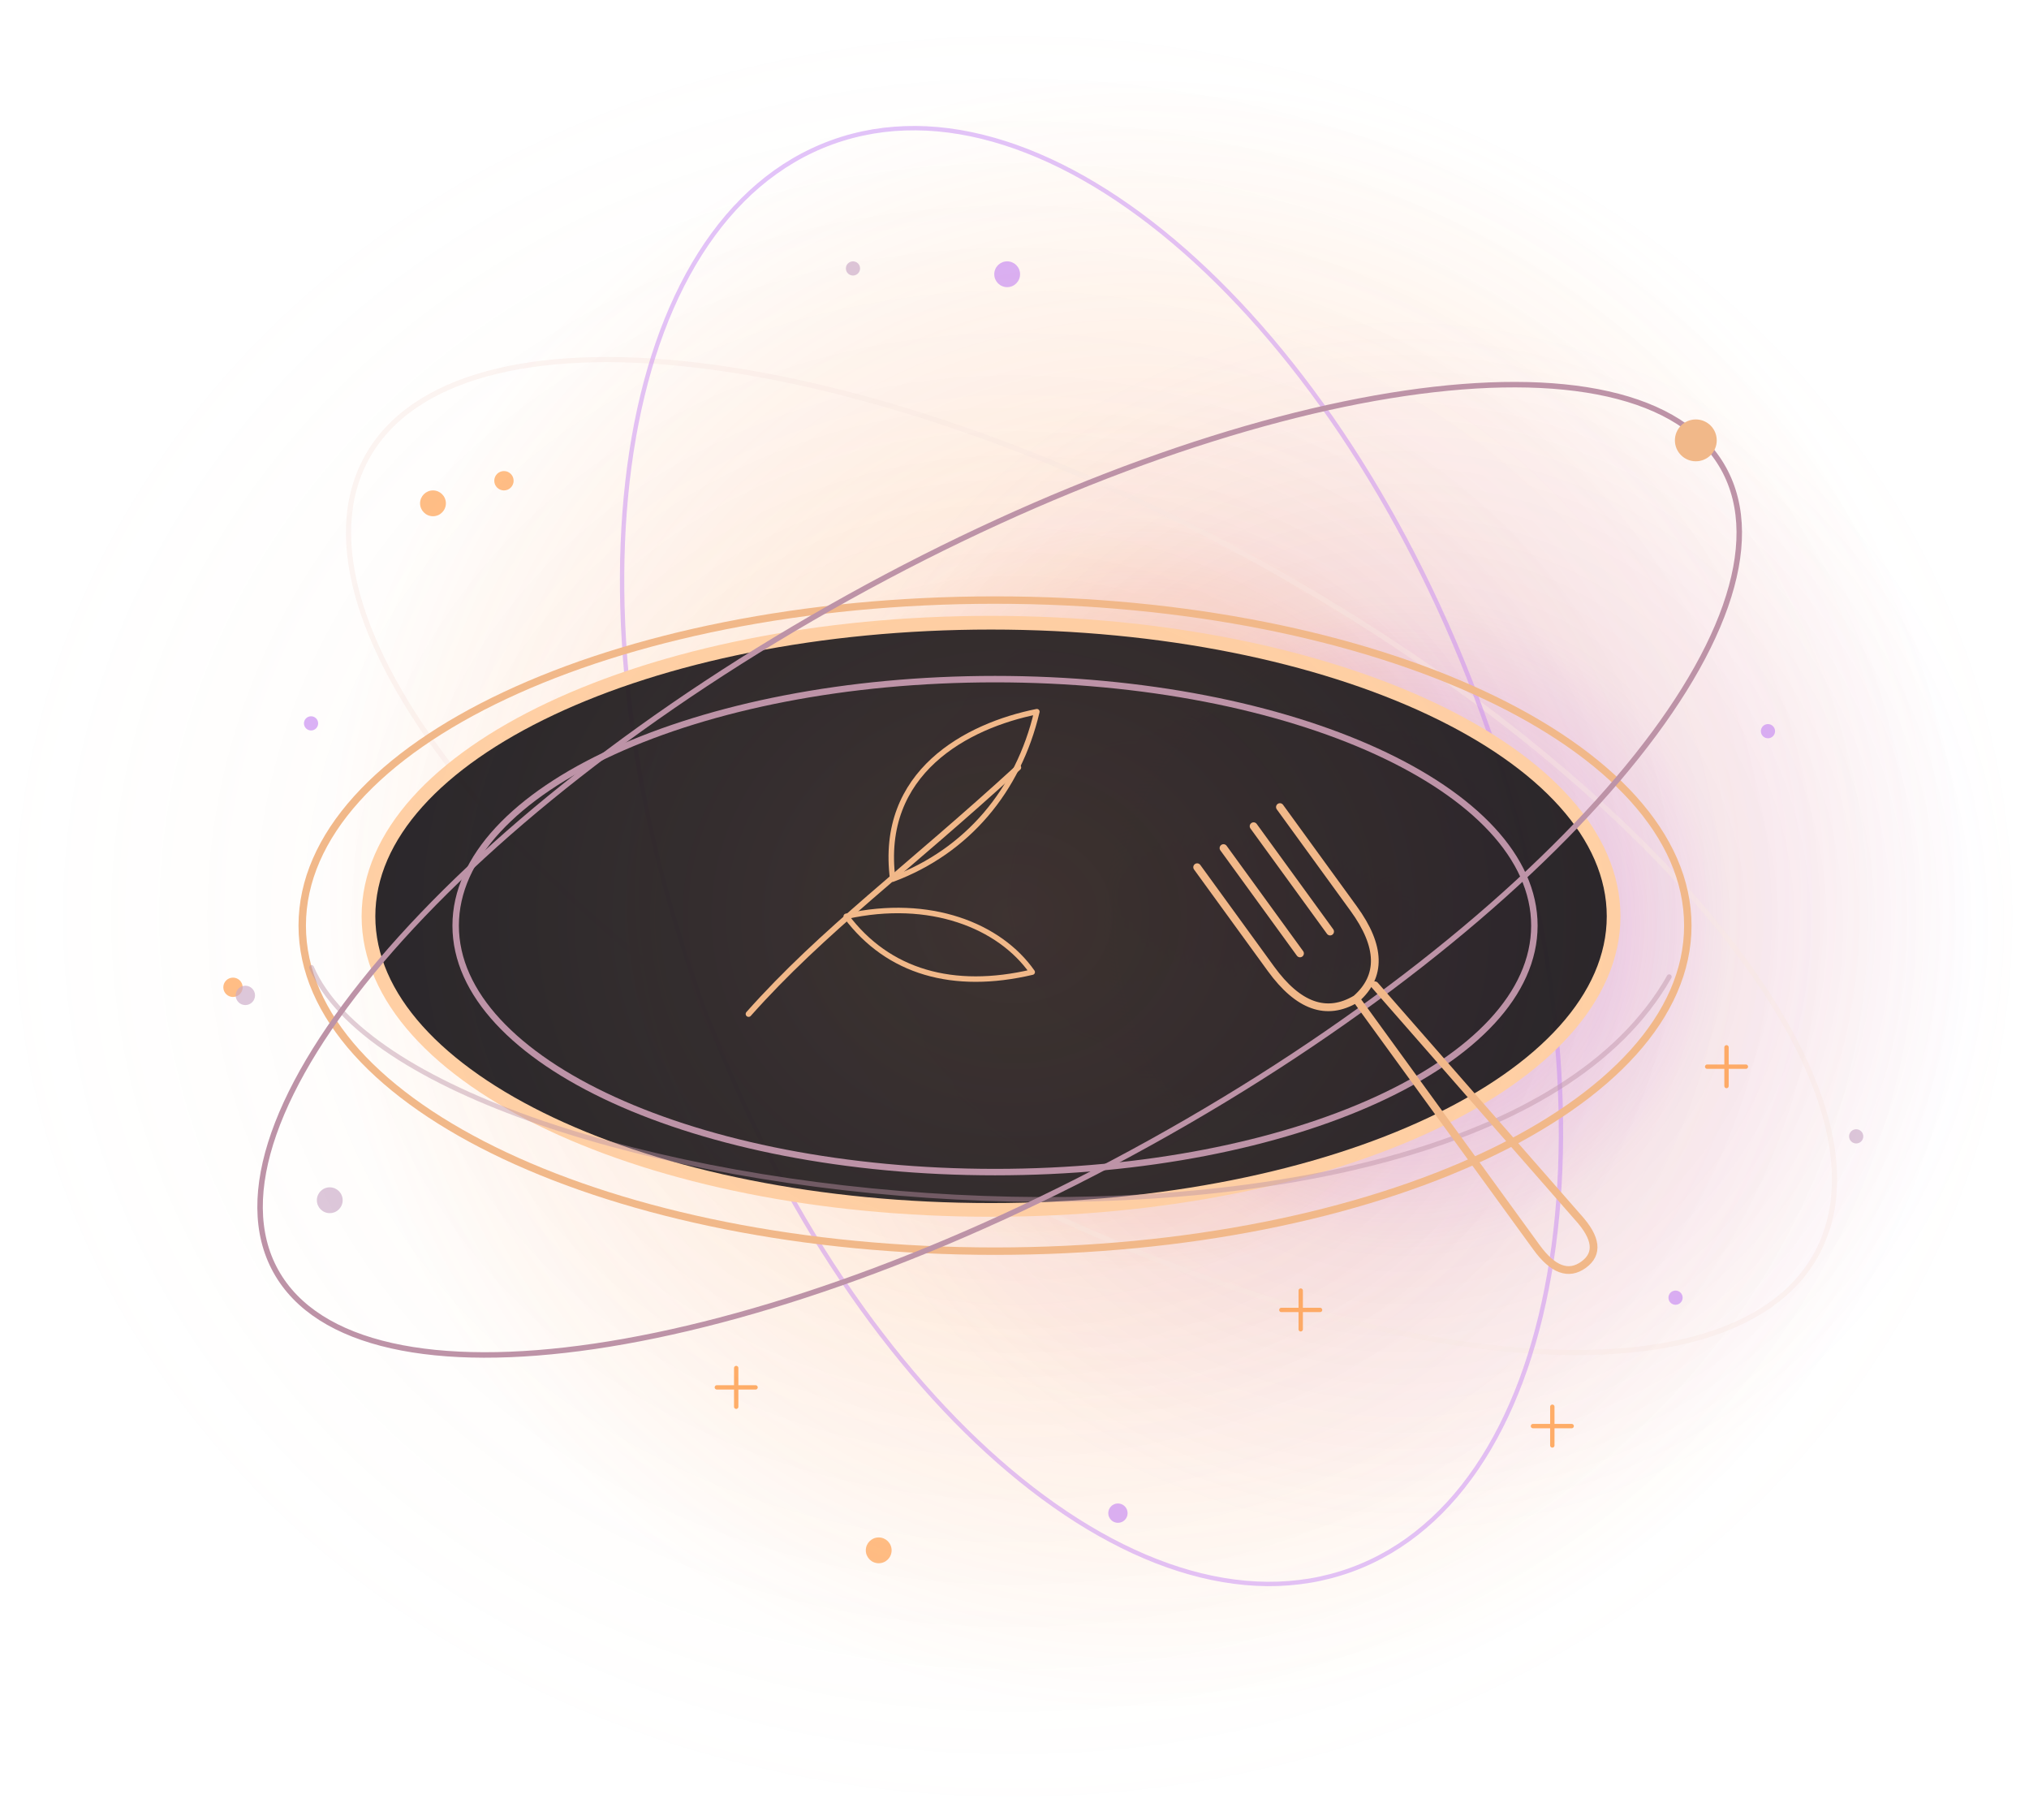
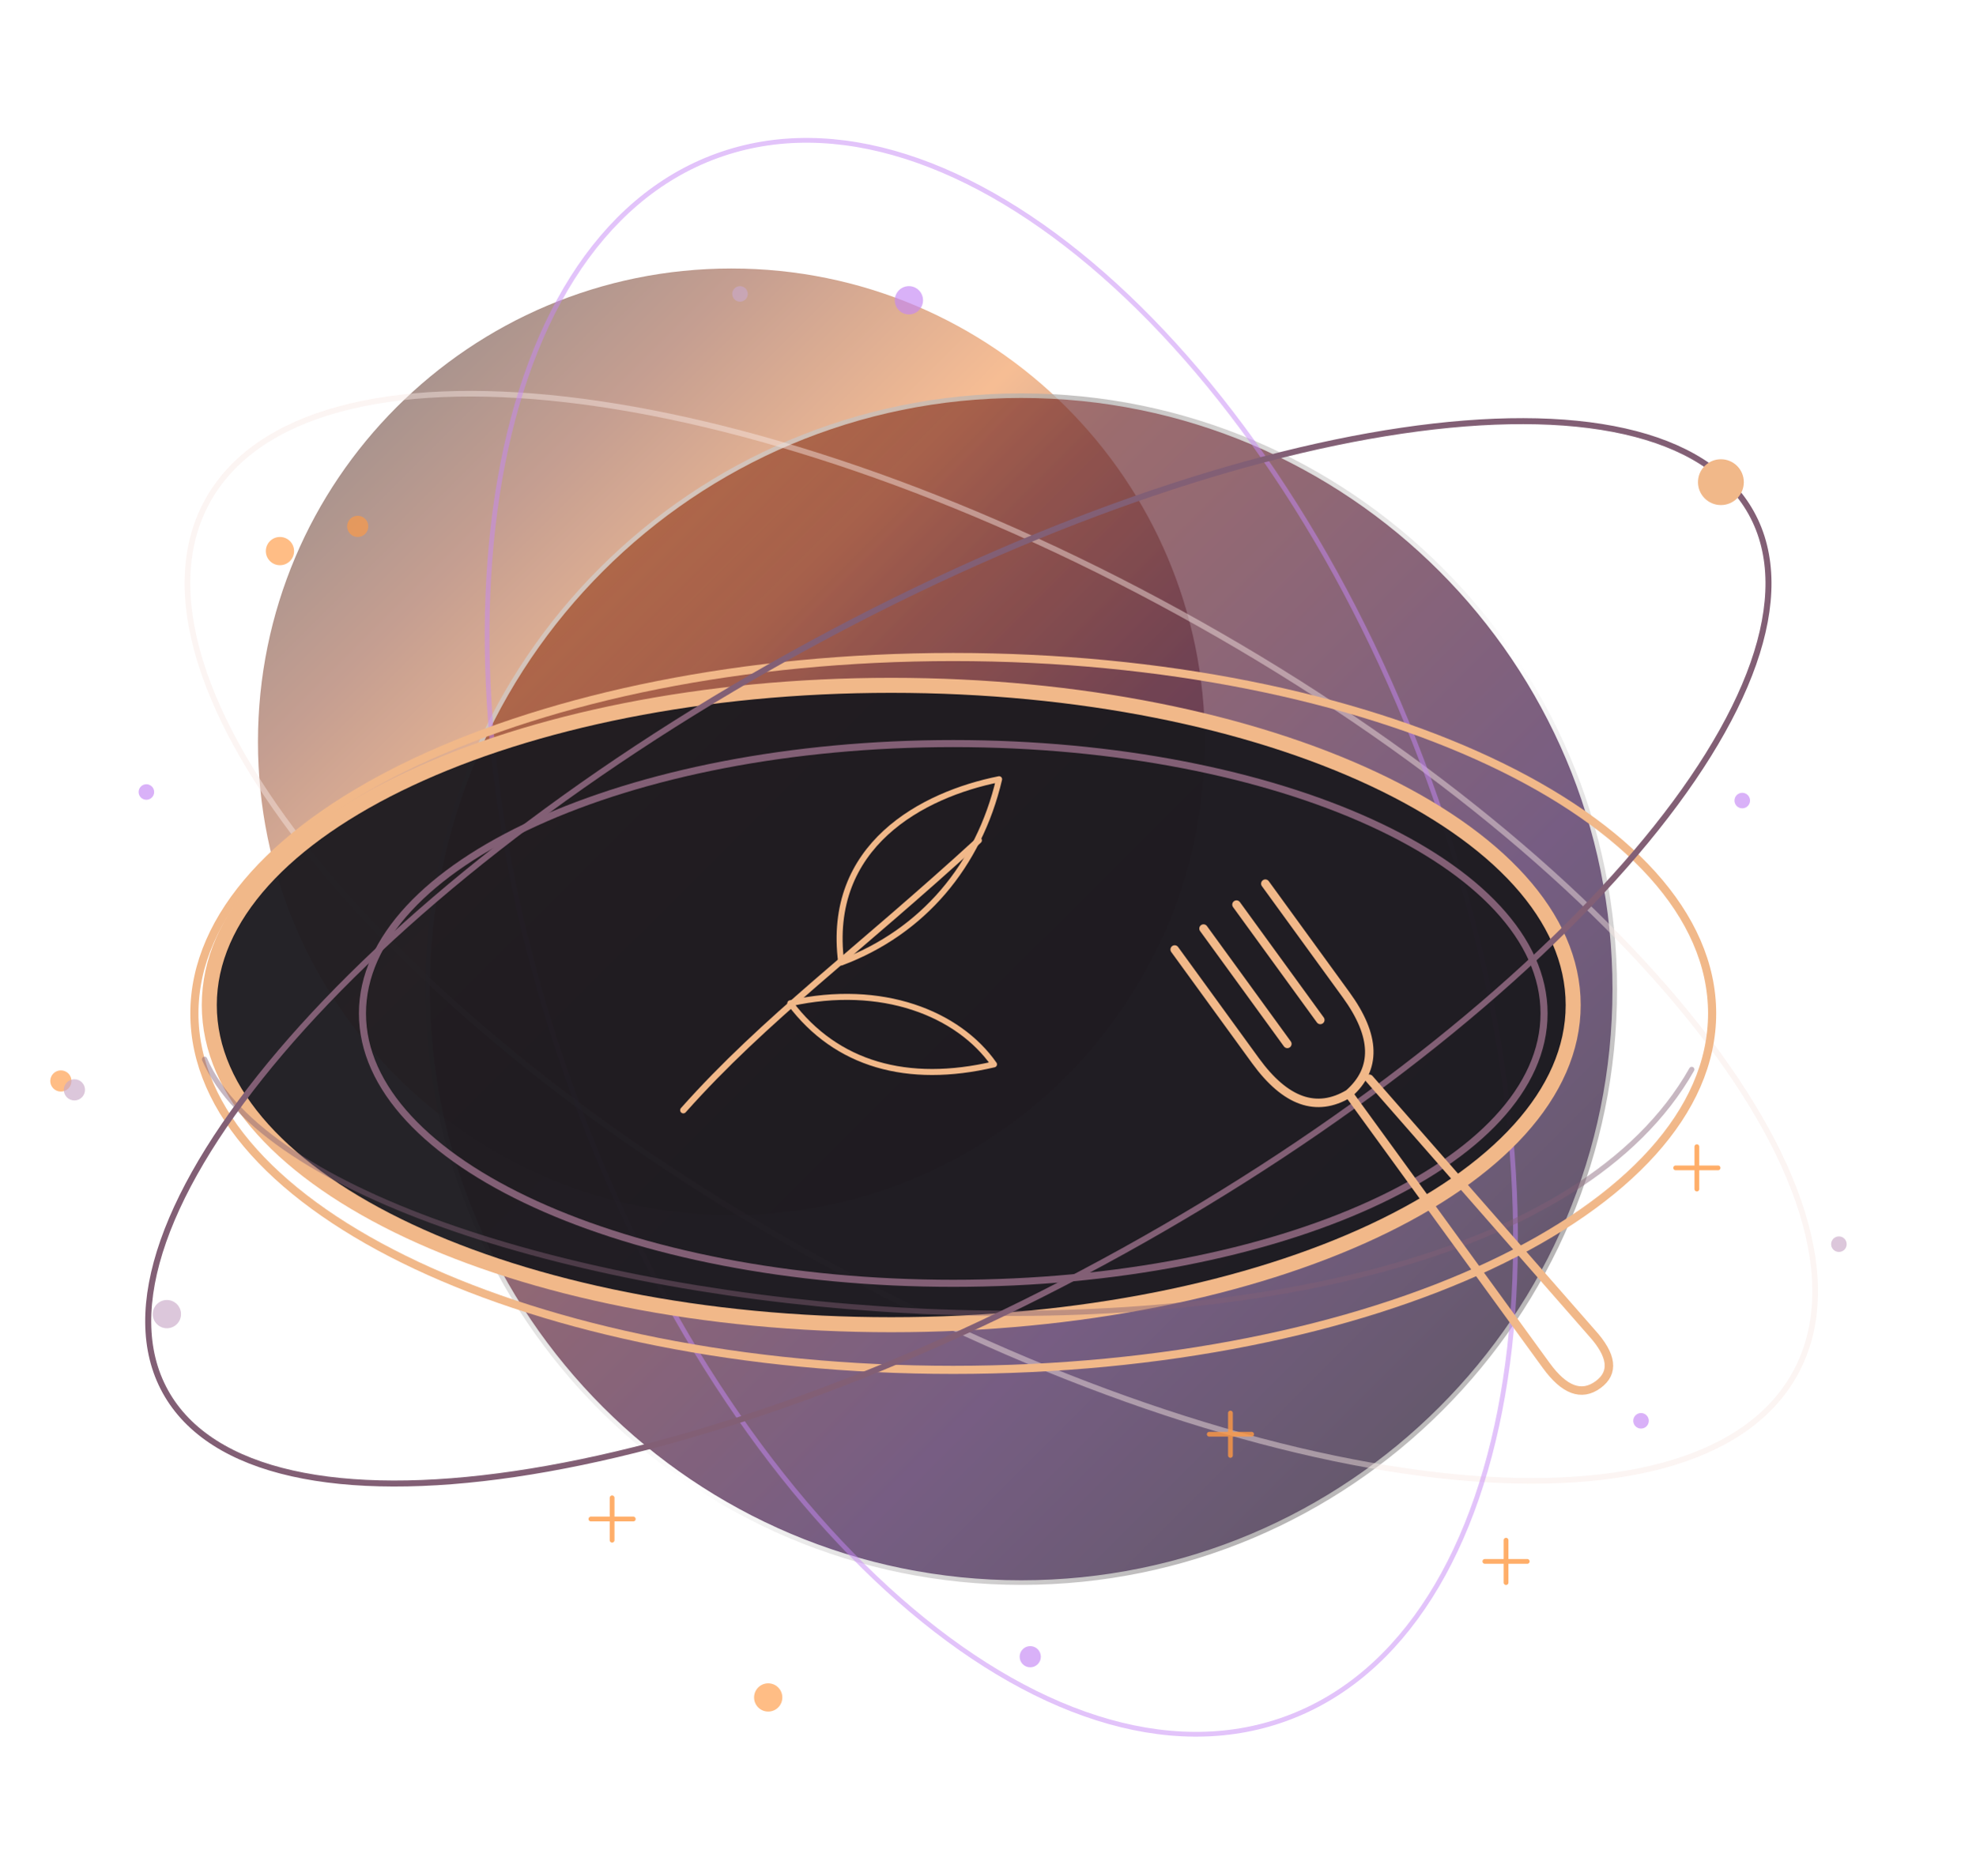
- <svg xmlns="http://www.w3.org/2000/svg" width="629" height="564" viewBox="0 0 629 564" fill="none">
-   <path d="M354.227 531C494.507 531 608.227 417.28 608.227 277C608.227 136.72 494.507 23 354.227 23C213.946 23 100.227 136.72 100.227 277C100.227 417.28 213.946 531 354.227 531Z" fill="url(#paint0_radial_2419_3376)" />
-   <path d="M434.227 477C539.161 477 624.227 391.934 624.227 287C624.227 182.066 539.161 97 434.227 97C329.292 97 244.227 182.066 244.227 287C244.227 391.934 329.292 477 434.227 477Z" fill="url(#paint1_radial_2419_3376)" />
-   <path opacity="0.45" d="M563.066 388.769C535.195 439.498 412.005 425.354 287.914 357.178C163.822 289.001 85.82 192.609 113.691 141.879C141.562 91.15 264.752 105.294 388.844 173.471C512.935 241.648 590.937 338.04 563.066 388.769Z" stroke-width="1.6" stroke="#F8E8E4" />
-   <path opacity="0.5" d="M418.892 486.532C351.949 510.897 261.635 431.611 217.169 309.441C172.703 187.272 190.923 68.482 257.865 44.117C324.808 19.752 415.122 99.038 459.588 221.208C504.054 343.377 485.834 462.167 418.892 486.532Z" stroke-width="1.35" stroke="#C587F5" />
-   <path opacity="0.8" d="M222.227 430H228.227M228.227 430H234.227M228.227 430V424M228.227 430V436" stroke-width="1.35" stroke-linecap="round" stroke-linejoin="round" stroke="#FF9A44" />
-   <path opacity="0.65" d="M134.227 160C136.436 160 138.227 158.209 138.227 156C138.227 153.791 136.436 152 134.227 152C132.017 152 130.227 153.791 130.227 156C130.227 158.209 132.017 160 134.227 160Z" fill="#FF9A44" />
-   <path opacity="0.65" d="M96.427 226.4C97.642 226.4 98.627 225.415 98.627 224.2C98.627 222.985 97.642 222 96.427 222C95.212 222 94.227 222.985 94.227 224.2C94.227 225.415 95.212 226.4 96.427 226.4Z" fill="#C587F5" />
-   <path opacity="0.65" d="M519.427 404.4C520.642 404.4 521.627 403.415 521.627 402.2C521.627 400.985 520.642 400 519.427 400C518.212 400 517.227 400.985 517.227 402.2C517.227 403.415 518.212 404.4 519.427 404.4Z" fill="#C587F5" />
-   <path opacity="0.65" d="M312.227 89C314.436 89 316.227 87.209 316.227 85C316.227 82.791 314.436 81 312.227 81C310.017 81 308.227 82.791 308.227 85C308.227 87.209 310.017 89 312.227 89Z" fill="#C587F5" />
-   <path opacity="0.8" d="M397.227 406H403.227M403.227 406H409.227M403.227 406V400M403.227 406V412" stroke-width="1.35" stroke-linecap="round" stroke-linejoin="round" stroke="#FF9A44" />
-   <path opacity="0.65" d="M272.406 484.51C274.615 484.51 276.406 482.719 276.406 480.51C276.406 478.301 274.615 476.51 272.406 476.51C270.197 476.51 268.406 478.301 268.406 480.51C268.406 482.719 270.197 484.51 272.406 484.51Z" fill="#FF9A44" />
-   <path opacity="0.65" d="M72.227 309C73.883 309 75.227 307.657 75.227 306C75.227 304.343 73.883 303 72.227 303C70.57 303 69.227 304.343 69.227 306C69.227 307.657 70.57 309 72.227 309Z" fill="#FF9A44" />
-   <path opacity="0.65" d="M346.566 471.98C348.223 471.98 349.566 470.637 349.566 468.98C349.566 467.323 348.223 465.98 346.566 465.98C344.91 465.98 343.566 467.323 343.566 468.98C343.566 470.637 344.91 471.98 346.566 471.98Z" fill="#C587F5" />
-   <path opacity="0.65" d="M264.427 85.4C265.642 85.4 266.627 84.415 266.627 83.2C266.627 81.985 265.642 81 264.427 81C263.212 81 262.227 81.985 262.227 83.2C262.227 84.415 263.212 85.4 264.427 85.4Z" fill="#C9A9C7" />
-   <path opacity="0.8" d="M475.227 442H481.227M481.227 442H487.227M481.227 442V436M481.227 442V448" stroke-width="1.35" stroke-linecap="round" stroke-linejoin="round" stroke="#FF9A44" />
-   <path opacity="0.65" d="M575.427 354.4C576.642 354.4 577.627 353.415 577.627 352.2C577.627 350.985 576.642 350 575.427 350C574.212 350 573.227 350.985 573.227 352.2C573.227 353.415 574.212 354.4 575.427 354.4Z" fill="#C9A9C7" />
-   <path opacity="0.65" d="M548.077 228.82C549.292 228.82 550.277 227.835 550.277 226.62C550.277 225.405 549.292 224.42 548.077 224.42C546.862 224.42 545.877 225.405 545.877 226.62C545.877 227.835 546.862 228.82 548.077 228.82Z" fill="#C587F5" />
-   <path opacity="0.65" d="M76.057 311.51C77.713 311.51 79.057 310.167 79.057 308.51C79.057 306.853 77.713 305.51 76.057 305.51C74.4 305.51 73.057 306.853 73.057 308.51C73.057 310.167 74.4 311.51 76.057 311.51Z" fill="#C9A9C7" />
-   <path opacity="0.65" d="M156.227 152C157.883 152 159.227 150.657 159.227 149C159.227 147.343 157.883 146 156.227 146C154.57 146 153.227 147.343 153.227 149C153.227 150.657 154.57 152 156.227 152Z" fill="#FF9A44" />
-   <path opacity="0.8" d="M529.227 330.6H535.227M535.227 330.6H541.227M535.227 330.6V324.6M535.227 330.6V336.6" stroke-width="1.35" stroke-linecap="round" stroke-linejoin="round" stroke="#FF9A44" />
-   <path opacity="0.65" d="M102.227 376C104.436 376 106.227 374.209 106.227 372C106.227 369.791 104.436 368 102.227 368C100.017 368 98.227 369.791 98.227 372C98.227 374.209 100.017 376 102.227 376Z" fill="#C9A9C7" />
-   <path d="M500.227 284C500.227 334.258 413.817 375 307.226 375C200.635 375 114.227 334.258 114.227 284C114.227 233.742 200.635 193 307.226 193C413.817 193 500.227 233.742 500.227 284Z" fill="#1D1A20" fill-opacity="0.96" stroke-width="4.25" stroke-linecap="round" stroke-linejoin="round" stroke="#FFD0A5" />
-   <path d="M314.227 563.633C487.769 563.633 628.453 438.437 628.453 284C628.453 129.563 487.769 4.367 314.227 4.367C140.684 4.367 0 129.563 0 284C0 438.437 140.684 563.633 314.227 563.633Z" fill="url(#paint2_radial_2419_3376)" />
-   <path d="M523.23 286.883C523.23 342.607 427.075 387.781 308.461 387.781C189.847 387.781 93.691 342.607 93.691 286.883C93.691 231.158 189.847 185.984 308.461 185.984C427.075 185.984 523.23 231.158 523.23 286.883Z" stroke-width="2.3" stroke-linecap="round" stroke-linejoin="round" stroke="#F1B889" />
-   <path d="M475.664 286.883C475.664 329.074 400.805 363.277 308.461 363.277C216.117 363.277 141.258 329.074 141.258 286.883C141.258 244.691 216.117 210.488 308.461 210.488C400.805 210.488 475.664 244.691 475.664 286.883Z" stroke-width="2" stroke-linecap="round" stroke-linejoin="round" stroke="#BD93A7" />
-   <path opacity="0.45" d="M96.574 299.855C129.727 376.25 455.484 412.285 517.465 302.738" stroke-width="1.5" stroke-linecap="round" stroke-linejoin="round" stroke="#BD93A7" />
-   <path d="M534.304 145.198C560.162 191.847 480.656 285.354 356.722 354.052C232.789 422.749 111.359 440.623 85.501 393.974C59.643 347.325 139.149 253.818 263.082 185.12C387.016 116.423 508.446 98.549 534.304 145.198Z" stroke-width="1.7" stroke-linecap="round" stroke-linejoin="round" stroke="#BD93A7" />
-   <path d="M525.713 142.973C529.295 142.973 532.199 140.069 532.199 136.486C532.199 132.904 529.295 130 525.713 130C522.131 130 519.227 132.904 519.227 136.486C519.227 140.069 522.131 142.973 525.713 142.973Z" fill="#F1B889" />
-   <path d="M232.066 314.27C255.129 288.324 281.074 269.586 315.668 237.875" stroke-width="1.8" stroke-linecap="round" stroke-linejoin="round" stroke="#F1B889" />
-   <path d="M276.75 272.469C272.426 239.316 299.812 224.902 321.433 220.578C315.668 245.082 299.812 263.82 276.75 272.469Z" stroke-width="1.7" stroke-linecap="round" stroke-linejoin="round" stroke="#F1B889" />
-   <path d="M262.336 284C288.281 278.234 309.902 286.883 319.992 301.297C295.488 307.062 275.309 301.297 262.336 284Z" stroke-width="1.7" stroke-linecap="round" stroke-linejoin="round" stroke="#F1B889" />
-   <path d="M371.126 268.781L394.001 300.267C402.474 311.928 411.268 315.041 420.385 309.605M420.385 309.605C428.371 302.615 428.128 293.289 419.656 281.627L396.781 250.142M420.385 309.605L476.302 386.569C481.386 393.566 486.26 395.37 490.924 391.981C495.589 388.592 494.99 383.681 489.13 377.249L426.215 305.369M379.289 262.851L403.011 295.502M388.618 256.073L412.34 288.724" stroke-width="2.4" stroke-linecap="round" stroke-linejoin="round" stroke="#F1B889" />
+ <svg xmlns="http://www.w3.org/2000/svg" width="559" height="531" viewBox="0 0 559 531" fill="none">
+   <path opacity="0.5" d="M207 344C281.006 344 341 284.006 341 210C341 135.994 281.006 76 207 76C132.994 76 73 135.994 73 210C73 284.006 132.994 344 207 344Z" fill="url(#paint0_linear_2422_91)" />
+   <path opacity="0.68" d="M289 448C381.784 448 457 372.784 457 280C457 187.216 381.784 112 289 112C196.216 112 121 187.216 121 280C121 372.784 196.216 448 289 448Z" fill="url(#paint1_linear_2422_91)" stroke-width="1.3" stroke="url(#paint2_linear_2422_91)" />
+   <path opacity="0.45" d="M508.066 388.769C480.195 439.498 357.005 425.354 232.914 357.178C108.822 289.001 30.82 192.609 58.691 141.879C86.562 91.15 209.752 105.294 333.844 173.471C457.935 241.648 535.937 338.04 508.066 388.769Z" stroke-width="1.6" stroke="#F8E8E4" />
+   <path opacity="0.5" d="M363.893 486.532C296.95 510.897 206.636 431.611 162.17 309.441C117.704 187.272 135.924 68.482 202.866 44.117C269.809 19.752 360.123 99.038 404.589 221.208C449.055 343.377 430.835 462.167 363.893 486.532Z" stroke-width="1.35" stroke="#C587F5" />
+   <path opacity="0.8" d="M167.227 430H173.227M173.227 430H179.227M173.227 430V424M173.227 430V436" stroke-width="1.35" stroke-linecap="round" stroke-linejoin="round" stroke="#FF9A44" />
+   <path opacity="0.65" d="M79.227 160C81.436 160 83.227 158.209 83.227 156C83.227 153.791 81.436 152 79.227 152C77.017 152 75.227 153.791 75.227 156C75.227 158.209 77.017 160 79.227 160Z" fill="#FF9A44" />
+   <path opacity="0.65" d="M41.427 226.4C42.642 226.4 43.627 225.415 43.627 224.2C43.627 222.985 42.642 222 41.427 222C40.212 222 39.227 222.985 39.227 224.2C39.227 225.415 40.212 226.4 41.427 226.4Z" fill="#C587F5" />
+   <path opacity="0.65" d="M464.427 404.4C465.642 404.4 466.627 403.415 466.627 402.2C466.627 400.985 465.642 400 464.427 400C463.212 400 462.227 400.985 462.227 402.2C462.227 403.415 463.212 404.4 464.427 404.4Z" fill="#C587F5" />
+   <path opacity="0.65" d="M257.227 89C259.436 89 261.227 87.209 261.227 85C261.227 82.791 259.436 81 257.227 81C255.017 81 253.227 82.791 253.227 85C253.227 87.209 255.017 89 257.227 89Z" fill="#C587F5" />
+   <path opacity="0.8" d="M342.227 406H348.227M348.227 406H354.227M348.227 406V400M348.227 406V412" stroke-width="1.35" stroke-linecap="round" stroke-linejoin="round" stroke="#FF9A44" />
+   <path opacity="0.65" d="M217.406 484.51C219.615 484.51 221.406 482.719 221.406 480.51C221.406 478.301 219.615 476.51 217.406 476.51C215.197 476.51 213.406 478.301 213.406 480.51C213.406 482.719 215.197 484.51 217.406 484.51Z" fill="#FF9A44" />
+   <path opacity="0.65" d="M17.227 309C18.883 309 20.227 307.657 20.227 306C20.227 304.343 18.883 303 17.227 303C15.57 303 14.227 304.343 14.227 306C14.227 307.657 15.57 309 17.227 309Z" fill="#FF9A44" />
+   <path opacity="0.65" d="M291.566 471.98C293.223 471.98 294.566 470.637 294.566 468.98C294.566 467.323 293.223 465.98 291.566 465.98C289.91 465.98 288.566 467.323 288.566 468.98C288.566 470.637 289.91 471.98 291.566 471.98Z" fill="#C587F5" />
+   <path opacity="0.65" d="M209.427 85.4C210.642 85.4 211.627 84.415 211.627 83.2C211.627 81.985 210.642 81 209.427 81C208.212 81 207.227 81.985 207.227 83.2C207.227 84.415 208.212 85.4 209.427 85.4Z" fill="#C9A9C7" />
+   <path opacity="0.8" d="M420.227 442H426.227M426.227 442H432.227M426.227 442V436M426.227 442V448" stroke-width="1.35" stroke-linecap="round" stroke-linejoin="round" stroke="#FF9A44" />
+   <path opacity="0.65" d="M520.427 354.4C521.642 354.4 522.627 353.415 522.627 352.2C522.627 350.985 521.642 350 520.427 350C519.212 350 518.227 350.985 518.227 352.2C518.227 353.415 519.212 354.4 520.427 354.4Z" fill="#C9A9C7" />
+   <path opacity="0.65" d="M493.077 228.82C494.292 228.82 495.277 227.835 495.277 226.62C495.277 225.405 494.292 224.42 493.077 224.42C491.862 224.42 490.877 225.405 490.877 226.62C490.877 227.835 491.862 228.82 493.077 228.82Z" fill="#C587F5" />
+   <path opacity="0.65" d="M21.057 311.51C22.713 311.51 24.057 310.167 24.057 308.51C24.057 306.853 22.713 305.51 21.057 305.51C19.4 305.51 18.057 306.853 18.057 308.51C18.057 310.167 19.4 311.51 21.057 311.51Z" fill="#C9A9C7" />
+   <path opacity="0.65" d="M101.227 152C102.883 152 104.227 150.657 104.227 149C104.227 147.343 102.883 146 101.227 146C99.57 146 98.227 147.343 98.227 149C98.227 150.657 99.57 152 101.227 152Z" fill="#FF9A44" />
+   <path opacity="0.8" d="M474.227 330.6H480.227M480.227 330.6H486.227M480.227 330.6V324.6M480.227 330.6V336.6" stroke-width="1.35" stroke-linecap="round" stroke-linejoin="round" stroke="#FF9A44" />
+   <path opacity="0.65" d="M47.227 376C49.436 376 51.227 374.209 51.227 372C51.227 369.791 49.436 368 47.227 368C45.017 368 43.227 369.791 43.227 372C43.227 374.209 45.017 376 47.227 376Z" fill="#C9A9C7" />
+   <path d="M445.227 284.5C445.227 334.482 358.817 375 252.226 375C145.635 375 59.227 334.482 59.227 284.5C59.227 234.518 145.635 194 252.226 194C358.817 194 445.227 234.518 445.227 284.5Z" fill="#1D1A20" fill-opacity="0.96" stroke-width="4.25" stroke-linecap="round" stroke-linejoin="round" stroke="#F1B889" />
+   <path d="M484.549 286.883C484.549 342.607 388.393 387.781 269.779 387.781C151.165 387.781 55.01 342.607 55.01 286.883C55.01 231.158 151.165 185.984 269.779 185.984C388.393 185.984 484.549 231.158 484.549 286.883Z" stroke-width="2.3" stroke-linecap="round" stroke-linejoin="round" stroke="#F1B889" />
+   <path d="M436.982 286.883C436.982 329.074 362.123 363.277 269.779 363.277C177.436 363.277 102.576 329.074 102.576 286.883C102.576 244.691 177.436 210.488 269.779 210.488C362.123 210.488 436.982 244.691 436.982 286.883Z" stroke-width="2" stroke-linecap="round" stroke-linejoin="round" stroke="#825F75" />
+   <path opacity="0.45" d="M57.893 299.855C91.045 376.25 416.803 412.285 478.783 302.738" stroke-width="1.5" stroke-linecap="round" stroke-linejoin="round" stroke="#825F75" />
+   <path d="M495.623 145.198C521.481 191.847 441.975 285.354 318.042 354.052C194.108 422.749 72.678 440.623 46.82 393.974C20.962 347.325 100.468 253.818 224.401 185.12C348.335 116.423 469.765 98.549 495.623 145.198Z" stroke-width="1.7" stroke-linecap="round" stroke-linejoin="round" stroke="#825F75" />
+   <path d="M487.033 142.973C490.616 142.973 493.52 140.069 493.52 136.486C493.52 132.904 490.616 130 487.033 130C483.451 130 480.547 132.904 480.547 136.486C480.547 140.069 483.451 142.973 487.033 142.973Z" fill="#F1B889" />
+   <path d="M193.385 314.269C216.447 288.324 242.393 269.586 276.986 237.875" stroke-width="1.8" stroke-linecap="round" stroke-linejoin="round" stroke="#F1B889" />
+   <path d="M238.07 272.469C233.746 239.316 261.133 224.902 282.754 220.578C276.988 245.082 261.133 263.82 238.07 272.469Z" stroke-width="1.7" stroke-linecap="round" stroke-linejoin="round" stroke="#F1B889" />
+   <path d="M223.654 284C249.6 278.234 271.221 286.883 281.311 301.297C256.807 307.062 236.627 301.297 223.654 284Z" stroke-width="1.7" stroke-linecap="round" stroke-linejoin="round" stroke="#F1B889" />
+   <path d="M332.445 268.781L355.321 300.267C363.793 311.928 372.587 315.041 381.704 309.605M381.704 309.605C389.691 302.615 389.448 293.289 380.975 281.627L358.1 250.142M381.704 309.605L437.622 386.569C442.705 393.566 447.579 395.37 452.243 391.981C456.908 388.592 456.31 383.681 450.449 377.249L387.534 305.369M340.608 262.851L364.331 295.502M349.937 256.073L373.66 288.724" stroke-width="2.4" stroke-linecap="round" stroke-linejoin="round" stroke="#F1B889" />
  <defs>
-     <radialGradient id="paint0_radial_2419_3376" cx="0" cy="0" r="1" gradientUnits="userSpaceOnUse" gradientTransform="translate(354.227 277) scale(254)">
-       <stop stop-color="#FE6E21" stop-opacity="0.54" />
-       <stop offset="0.46" stop-color="#FF863C" stop-opacity="0.146" />
-       <stop offset="1" stop-color="#FF7D22" stop-opacity="0" />
-     </radialGradient>
-     <radialGradient id="paint1_radial_2419_3376" cx="0" cy="0" r="1" gradientUnits="userSpaceOnUse" gradientTransform="translate(434.227 287) scale(190)">
-       <stop stop-color="#AA43EB" stop-opacity="0.38" />
-       <stop offset="0.53" stop-color="#8620D2" stop-opacity="0.07" />
-       <stop offset="1" stop-color="#B34BE9" stop-opacity="0" />
-     </radialGradient>
-     <radialGradient id="paint2_radial_2419_3376" cx="0" cy="0" r="1" gradientUnits="userSpaceOnUse" gradientTransform="translate(314.227 284) scale(314.227 279.633)">
-       <stop stop-color="#F1B889" stop-opacity="0.12" />
-       <stop offset="0.58" stop-color="#F1B889" stop-opacity="0.035" />
-       <stop offset="1" stop-color="#F1B889" stop-opacity="0" />
-     </radialGradient>
+     <linearGradient id="paint0_linear_2422_91" x1="73" y1="76" x2="341" y2="344" gradientUnits="userSpaceOnUse">
+       <stop stop-color="#100E14" />
+       <stop offset="0.26" stop-color="#8B3E23" />
+       <stop offset="0.45" stop-color="#EE7C2A" />
+       <stop offset="0.69" stop-color="#4C1E23" />
+       <stop offset="1" stop-color="#0A0710" />
+     </linearGradient>
+     <linearGradient id="paint1_linear_2422_91" x1="121" y1="112" x2="457" y2="448" gradientUnits="userSpaceOnUse">
+       <stop stop-color="#C46422" />
+       <stop offset="0.3" stop-color="#6E282B" />
+       <stop offset="0.66" stop-color="#371249" />
+       <stop offset="1" stop-color="#0B0611" />
+     </linearGradient>
+     <linearGradient id="paint2_linear_2422_91" x1="121" y1="112" x2="457" y2="448" gradientUnits="userSpaceOnUse">
+       <stop stop-color="white" />
+       <stop offset="0.28" stop-color="#A9A6A5" />
+       <stop offset="0.57" stop-color="white" />
+       <stop offset="0.83" stop-color="#939091" />
+       <stop offset="1" stop-color="#E8E5E4" />
+     </linearGradient>
  </defs>
</svg>
